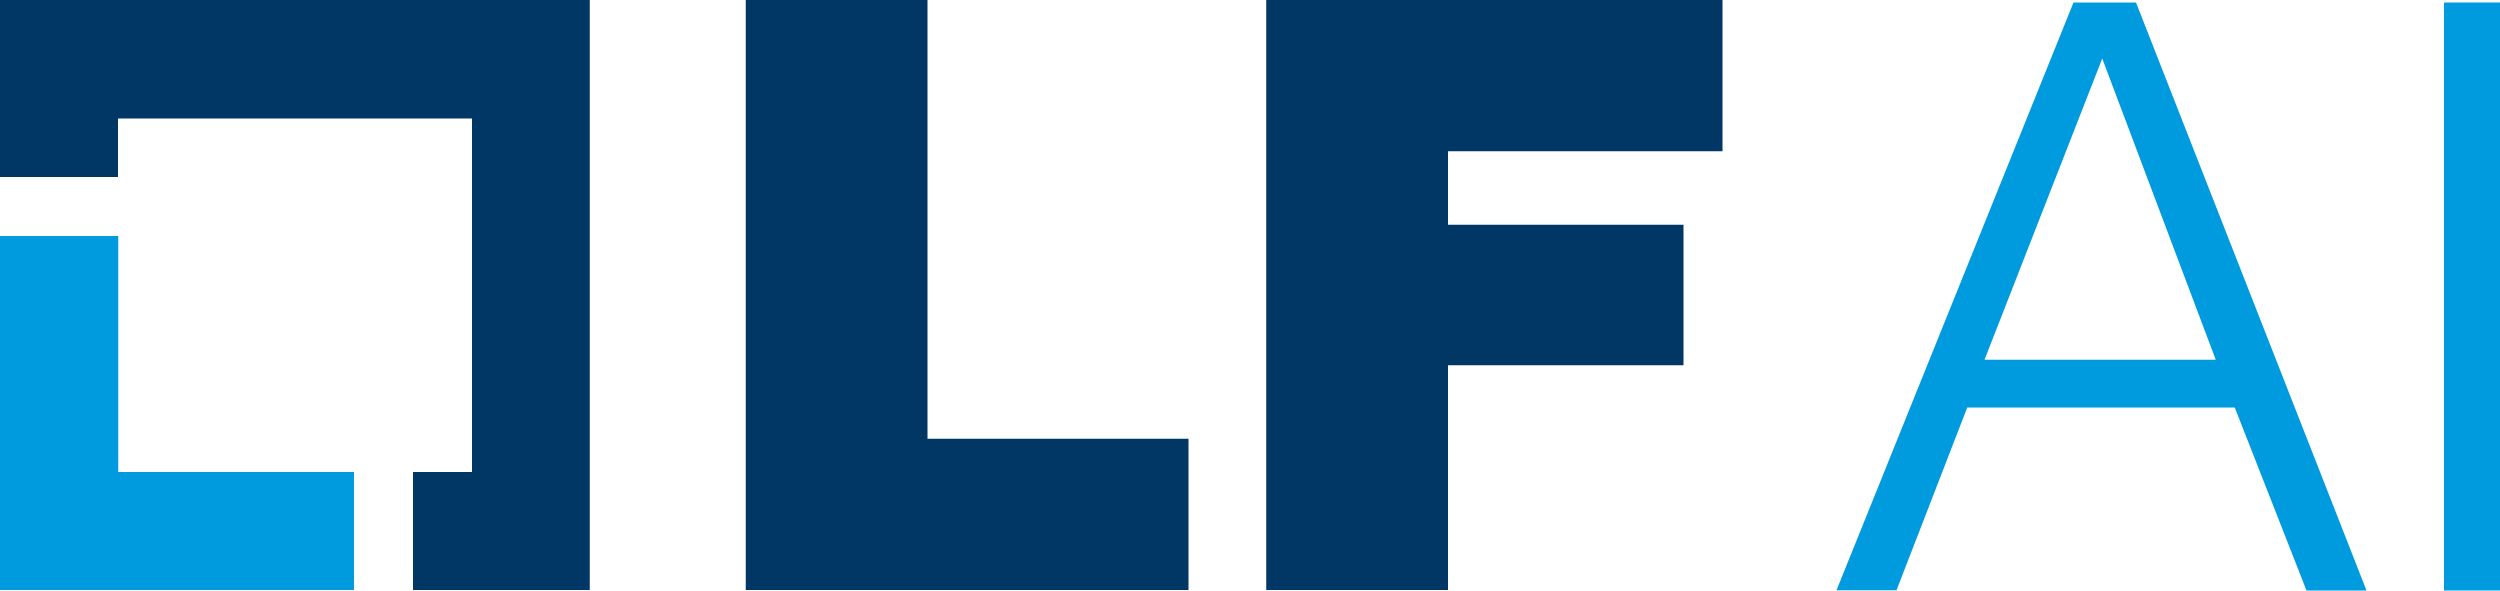
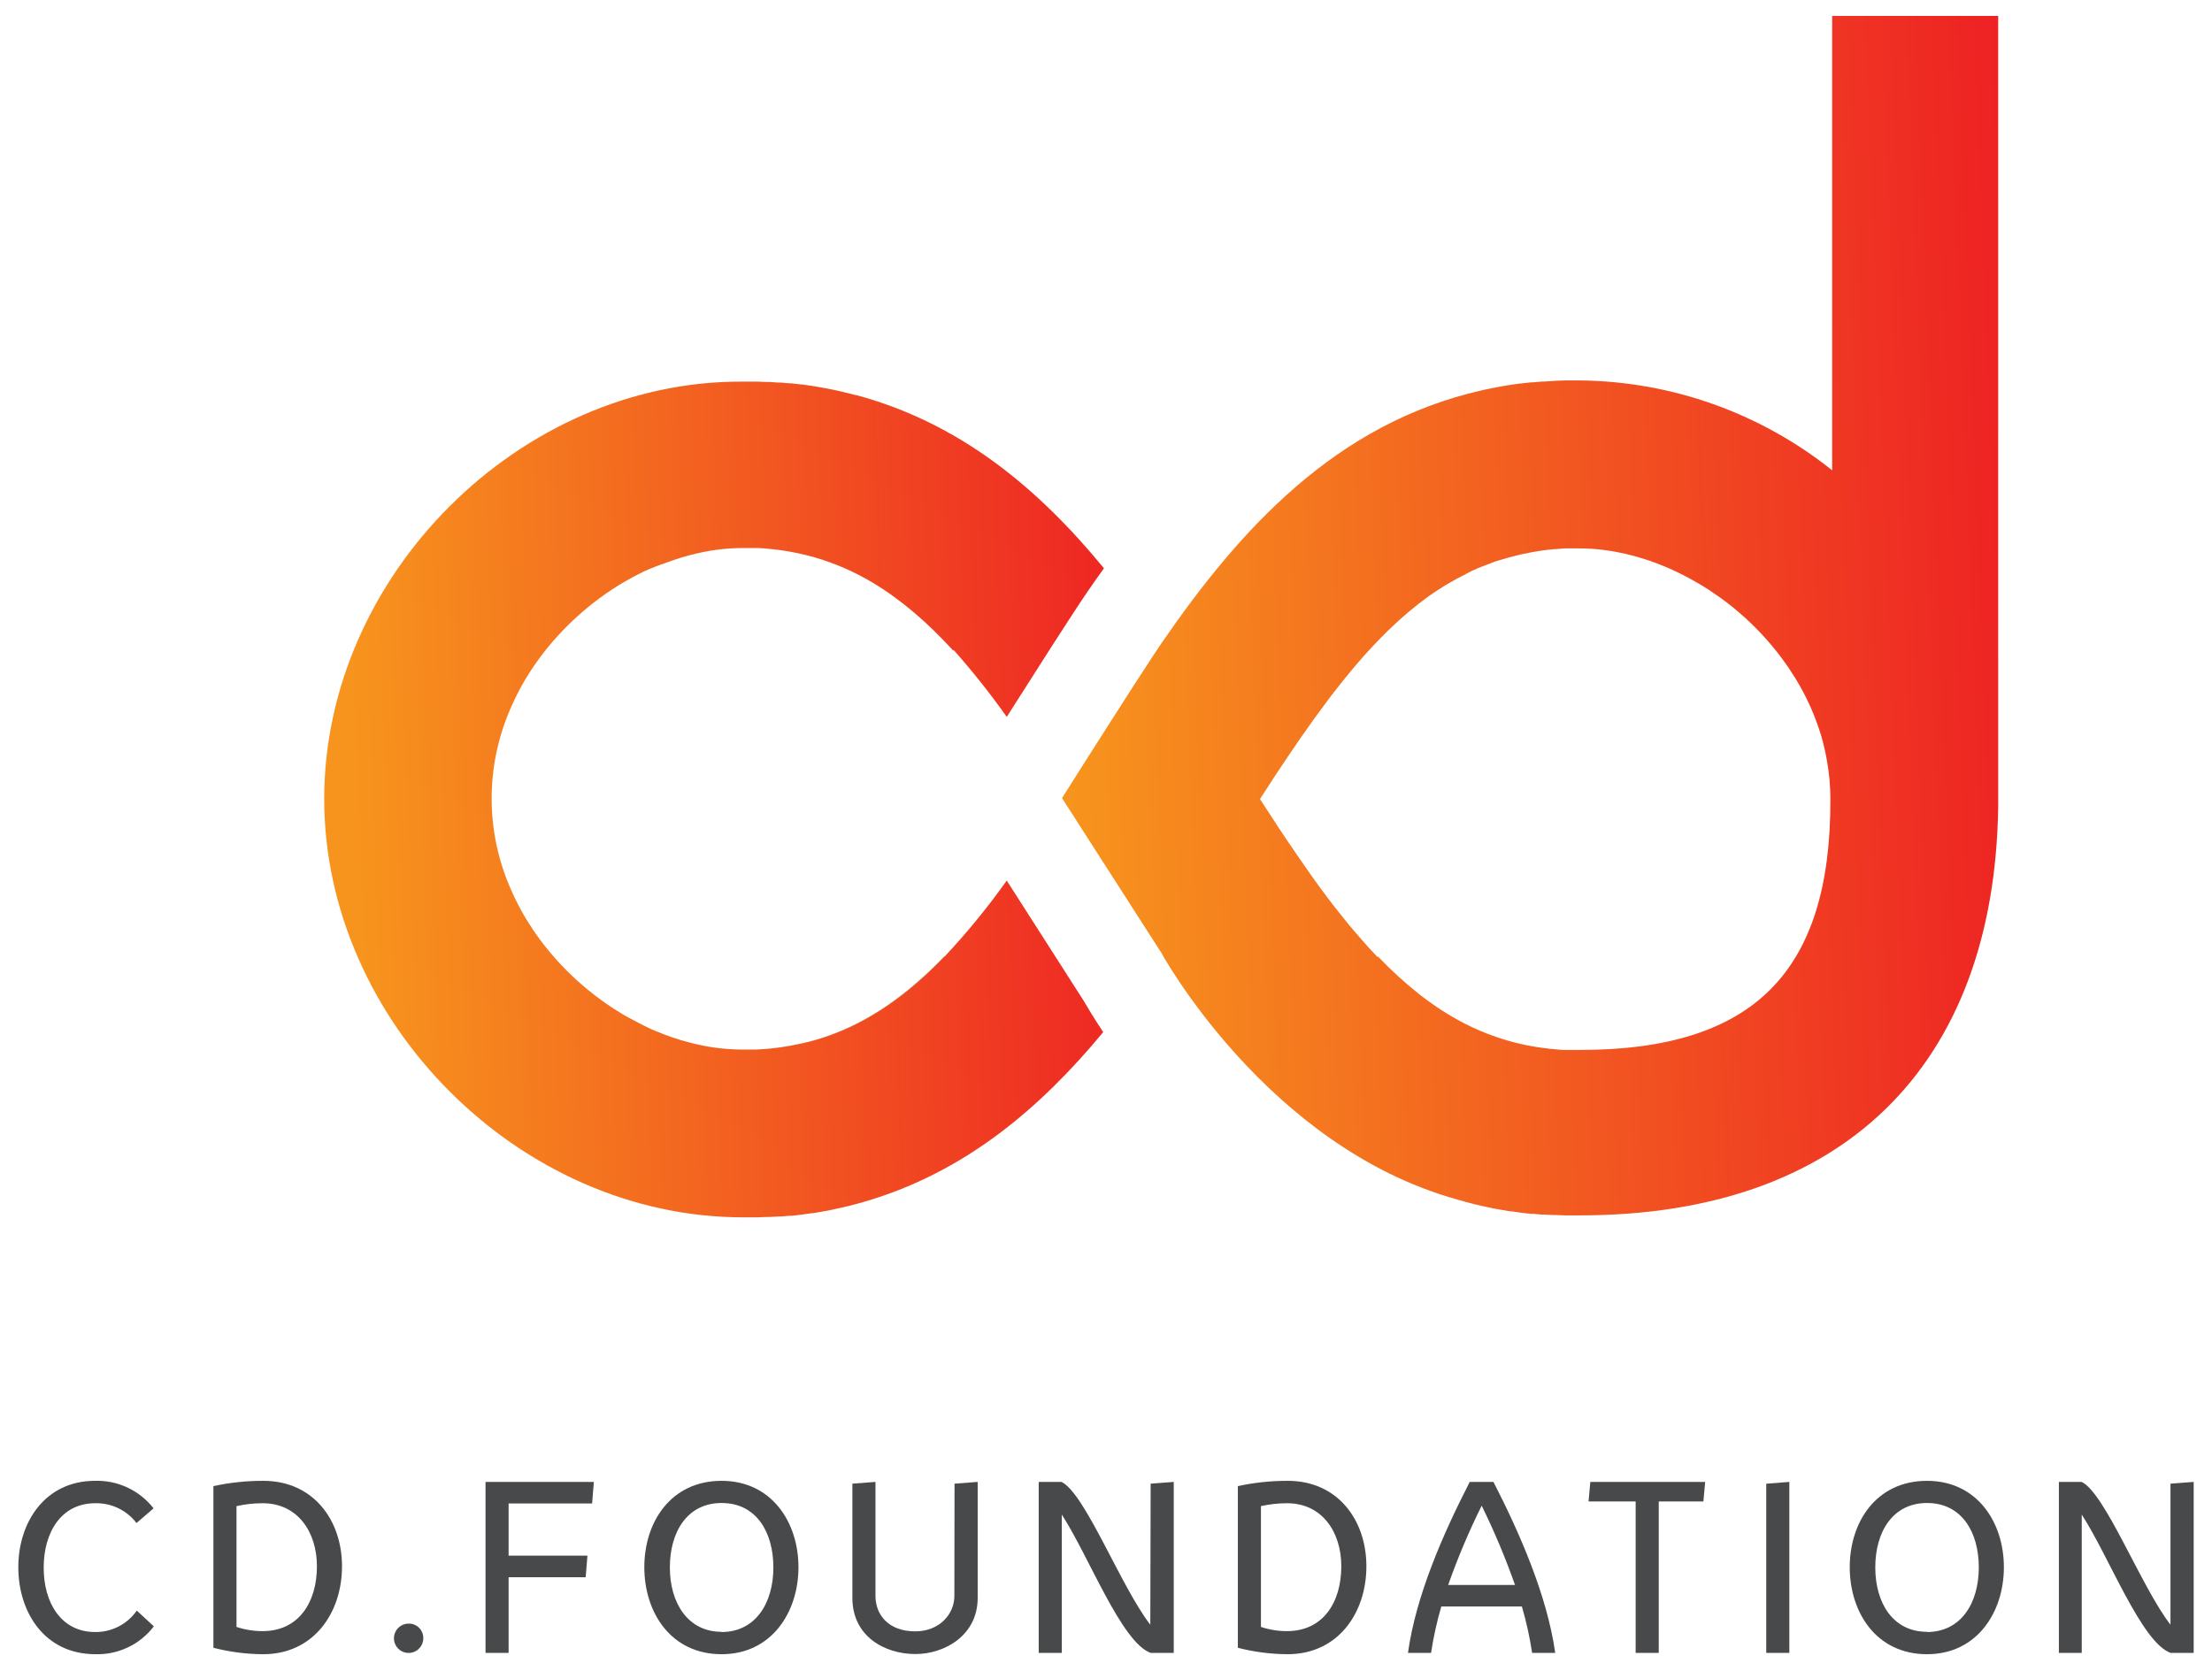
- <svg xmlns="http://www.w3.org/2000/svg" version="1.1" id="Layer_1" x="0px" y="0px" viewBox="0 0 1000 236.1" style="enable-background:new 0 0 1000 236.1;" xml:space="preserve">
-   <style type="text/css">
- 	.Graphic_x0020_Style_x0020_3{fill:none;}
- 	.st0{fill:#009ADE;}
- 	.st1{fill:#003764;}
- </style>
-   <g>
-     <g>
-       <polygon class="st0" points="47.3,188.8 47.3,94.4 0,94.4 0,236 141.6,236 141.6,188.8   " />
-       <polygon class="st1" points="235.9,0 0,0 0,70.8 47.2,70.8 47.2,47.4 188.8,47.4 188.8,188.8 165.2,188.8 165.2,236 235.9,236       " />
-     </g>
-     <g>
-       <path class="st1" d="M298.3,0H371v175.5h104.4V236H298.3V0z" />
-       <path class="st1" d="M506.5,0H689v60.5H579.2v29.4h94.2v56.2h-94.2V236h-72.7V0z" />
-     </g>
-     <path class="st0" d="M829.4,1h25l92.2,235.2h-24L893.9,163h-107l-28.3,73.1h-24L829.4,1z M793.8,143.9h92.5L840.9,23.4L793.8,143.9   z" />
-     <path class="st0" d="M977.6,1h22.4v235.2h-22.4V1z" />
-   </g>
+ <svg xmlns="http://www.w3.org/2000/svg" xmlns:xlink="http://www.w3.org/1999/xlink" id="Layer_1" data-name="Layer 1" viewBox="0 0 388.9 293.71">
+   <defs>
+     <style>.cls-1{fill:#48494a;}.cls-2{fill:#c49a6c;}.cls-3{fill:url(#linear-gradient);}.cls-4{fill:url(#linear-gradient-2);}.cls-5{fill:url(#linear-gradient-3);}.cls-6{fill:url(#linear-gradient-4);}.cls-7{fill:url(#linear-gradient-5);}</style>
+     <linearGradient id="linear-gradient" x1="208.87" y1="137.52" x2="62.58" y2="143.07" gradientUnits="userSpaceOnUse">
+       <stop offset="0" stop-color="#ed1c24" />
+       <stop offset="1" stop-color="#f7941d" />
+     </linearGradient>
+     <linearGradient id="linear-gradient-2" x1="210.54" y1="181.6" x2="64.26" y2="187.16" xlink:href="#linear-gradient" />
+     <linearGradient id="linear-gradient-3" x1="207.93" y1="112.86" x2="61.65" y2="118.42" xlink:href="#linear-gradient" />
+     <linearGradient id="linear-gradient-4" x1="207.2" y1="93.5" x2="60.91" y2="99.05" xlink:href="#linear-gradient" />
+     <linearGradient id="linear-gradient-5" x1="363.55" y1="105.98" x2="187.01" y2="112.92" xlink:href="#linear-gradient" />
+   </defs>
+   <path class="cls-1" d="M16.74,287c-6,0-9.06-5.15-9.06-11.32s3.05-11.33,9.06-11.33A8.87,8.87,0,0,1,24,267.83l3-2.58a12.58,12.58,0,0,0-10.31-4.84c-8.71,0-13.47,7.22-13.47,15.19s4.65,15.3,13.55,15.3A12.48,12.48,0,0,0,27.05,286l-3-2.77A8.8,8.8,0,0,1,16.74,287Z" />
+   <path class="cls-1" d="M46.3,260.41a40.82,40.82,0,0,0-8.78.93v28.43a35.92,35.92,0,0,0,8.75,1.13c8.9,0,13.86-7.3,13.86-15.46S55.05,260.41,46.3,260.41Zm-.11,26.43a14.21,14.21,0,0,1-4.61-.74V264.86a21,21,0,0,1,4.61-.51c6.09,0,9.53,5,9.53,11.09C55.72,281.77,52.51,286.84,46.19,286.84Z" />
+   <path class="cls-1" d="M71.92,285.52a2.58,2.58,0,1,0,2.5,2.53A2.52,2.52,0,0,0,71.92,285.52Z" />
+   <polygon class="cls-1" points="85.36 290.67 89.42 290.67 89.42 277.36 102.97 277.36 103.28 273.57 89.42 273.57 89.42 264.39 104.1 264.39 104.41 260.6 85.36 260.6 85.36 290.67" />
+   <path class="cls-1" d="M126.87,260.41c-8.94,0-13.59,7.26-13.59,15.19s4.65,15.3,13.59,15.3c8.75,0,13.51-7.34,13.51-15.3S135.62,260.41,126.87,260.41Zm0,26.55c-6,0-9.1-5.15-9.1-11.32s3-11.33,9.1-11.33,9.1,5.12,9.1,11.33S132.88,287,126.83,287Z" />
+   <path class="cls-1" d="M167.79,280.67c0,3.17-2.61,6.21-6.87,6.21-4.8,0-7-3-7-6.21V260.6l-4.06.31V281c0,6.75,5.66,9.87,11.09,9.87,5.12,0,10.94-3.27,10.94-9.87V260.6l-4.07.31Z" />
+   <path class="cls-1" d="M202.24,285.71c-5.12-6.56-11.48-23.15-15.62-25.11h-4v30.07h4.06l0-24.33c4.8,7.42,10.5,22.49,15.62,24.33h4.06V260.6l-4.06.31Z" />
+   <path class="cls-1" d="M226.41,260.41a40.75,40.75,0,0,0-8.78.93v28.43a35.9,35.9,0,0,0,8.74,1.13c8.91,0,13.86-7.3,13.86-15.46S235.16,260.41,226.41,260.41Zm-.12,26.43a14.2,14.2,0,0,1-4.6-.74V264.86a20.93,20.93,0,0,1,4.6-.51c6.1,0,9.53,5,9.53,11.09C235.82,281.77,232.62,286.84,226.29,286.84Z" />
+   <path class="cls-1" d="M258.4,260.6c-4.69,9.14-9.46,20-10.86,30.07h4.06a62.59,62.59,0,0,1,1.8-8.16h14.17a62.59,62.59,0,0,1,1.8,8.16h4.06c-1.41-10-6.17-20.93-10.86-30.07Zm-3.79,18.12a123.62,123.62,0,0,1,5.89-13.94,129.23,129.23,0,0,1,5.86,13.94Z" />
+   <polygon class="cls-1" points="279.29 264.04 287.57 264.04 287.57 290.67 291.63 290.67 291.63 264.04 299.48 264.04 299.79 260.6 279.6 260.6 279.29 264.04" />
+   <polygon class="cls-1" points="310.53 290.67 314.59 290.67 314.59 260.6 310.53 260.92 310.53 290.67" />
+   <path class="cls-1" d="M338.8,260.41c-8.94,0-13.59,7.26-13.59,15.19s4.65,15.3,13.59,15.3c8.75,0,13.51-7.34,13.51-15.3S347.55,260.41,338.8,260.41Zm0,26.55c-6.05,0-9.1-5.15-9.1-11.32s3-11.33,9.1-11.33,9.1,5.12,9.1,11.33S344.82,287,338.76,287Z" />
+   <path class="cls-1" d="M381.6,260.91v24.8c-5.11-6.56-11.48-23.15-15.62-25.11h-4v30.07H366l0-24.33c4.81,7.42,10.51,22.49,15.62,24.33h4.06V260.6Z" />
+   <path class="cls-2" d="M137.17,184.19c1.42-.19,2.8-.44,4.15-.76s2.66-.69,4-1.12c7.72-2.62,14.41-7.41,20.81-14.07l-.08-.1C157.5,177,148.49,182.64,137.17,184.19Z" />
+   <path class="cls-3" d="M177,154.85a127.34,127.34,0,0,1-10.95,13.39c-6.4,6.66-13.09,11.45-20.81,14.07-1.29.43-2.61.81-4,1.12s-2.73.57-4.15.76c-.47.07-.94.13-1.42.18l-.77.07c-.61.05-1.22.1-1.84.13h-.37c-.73,0-1.47,0-2.22,0a35.73,35.73,0,0,1-7.76-.88A42.19,42.19,0,0,1,117,182c-1.29-.49-2.56-1-3.82-1.65s-2.5-1.28-3.72-2a50.23,50.23,0,0,1-14.44-13c-.87-1.17-1.69-2.39-2.46-3.64-.38-.63-.74-1.26-1.09-1.91a43.89,43.89,0,0,1-1.91-4,39.44,39.44,0,0,1,0-30.75,43.89,43.89,0,0,1,1.91-4c.35-.65.71-1.28,1.09-1.91.77-1.25,1.59-2.47,2.46-3.64a50.41,50.41,0,0,1,14.44-13c1.22-.72,2.46-1.39,3.72-2A41.13,41.13,0,0,1,117,99a42.19,42.19,0,0,1,5.83-1.75,35.73,35.73,0,0,1,7.76-.88c.73,0,1.46,0,2.18,0h.46c.61,0,1.22.08,1.82.13l.88.09.86.1c1.52.2,3,.47,4.45.81.72.17,1.43.36,2.13.56a43.21,43.21,0,0,1,10,4.37c1.26.75,2.49,1.56,3.71,2.44a62.88,62.88,0,0,1,7.08,6q1.72,1.68,3.43,3.54l.07-.11A134.56,134.56,0,0,1,177,126.07c4.59-7.24,11.53-18.12,14-21.73,1-1.45,2-2.92,3.09-4.4C182.66,86,168.91,74.42,150.54,69.48l-.13,0c-.89-.24-1.78-.46-2.69-.67l-.38-.09c-.88-.19-1.77-.37-2.66-.53l-.53-.1c-1-.18-2.09-.34-3.16-.48l-.12,0c-.58-.08-1.16-.14-1.75-.2l-.33,0-1.58-.14-.48,0-1.48-.1-.57,0-1.5-.06-.56,0-2.07,0C91.34,66.9,57,101.28,57,140.48s34.38,73.59,73.59,73.59l2.06,0,.59,0,1.46-.06.62,0,1.41-.08.57,0,1.44-.13.48,0,1.53-.18.35-.05,1.66-.23.18,0c1-.16,2-.34,3-.53l.55-.12c.81-.17,1.61-.35,2.41-.54l.49-.12c.85-.22,1.7-.44,2.54-.69l.2-.06c17.5-5.13,30.75-16.37,41.83-29.78-1.72-2.59-2.87-4.53-3.41-5.47Z" />
+   <path class="cls-4" d="M133,184.58h.19c.62,0,1.23-.08,1.84-.13-.61.05-1.22.1-1.85.13Z" />
+   <polygon class="cls-5" points="167.59 114.34 167.52 114.45 167.52 114.45 167.59 114.34" />
+   <path class="cls-6" d="M133,96.39h-.23c-.72,0-1.45,0-2.18,0,.73,0,1.46,0,2.18,0Z" />
+   <path class="cls-7" d="M322.12,2.8V82.71a72.19,72.19,0,0,0-44.4-15.81l-2.07,0-.56,0-1.5.06L273,67l-1.48.1-.48,0-1.58.14-.33,0c-.59.06-1.17.12-1.75.2l-.13,0c-1.06.13-2.11.3-3.15.48l-.53.1c-.9.16-1.78.34-2.66.53l-.38.09c-25.62,5.79-42.49,24.32-56.41,44.59h0c-.59.86-1.14,1.73-1.72,2.59-1.9,2.89-4.61,7.11-7.29,11.31-3.52,5.51-7,11-8.39,13.22l17.41,27.13h0s18.57,34.16,52.07,43.46l.2.06c.84.25,1.69.47,2.54.69l.49.12c.79.2,1.6.37,2.41.54l.55.12c1,.19,2,.37,3,.53l.18,0,1.66.23.35.05,1.53.18.48,0,1.44.13.57,0,1.41.08.62,0,1.46.06.59,0,2.06,0c46.18,0,72.9-26.14,73.57-71.81h0V2.8Zm-44.4,181.84c-.75,0-1.49,0-2.22,0l-.37,0c-.62,0-1.23-.08-1.84-.13l-.77-.07c-.48-.05-.95-.11-1.42-.18a41.43,41.43,0,0,1-8.08-1.92,41.88,41.88,0,0,1-5.6-2.39,47.1,47.1,0,0,1-5.28-3.18c-.85-.59-1.7-1.21-2.54-1.87a69.56,69.56,0,0,1-7.33-6.69l-.08.1h0c-1.06-1.1-2.1-2.27-3.15-3.47-.13-.14-.25-.3-.38-.45-.53-.61-1.06-1.22-1.59-1.87s-.95-1.18-1.42-1.77-.75-.93-1.13-1.42c-1.7-2.19-3.39-4.51-5.11-7-.59-.84-1.18-1.71-1.78-2.58-.32-.48-.65-1-1-1.46-.57-.86-1.15-1.7-1.73-2.58l-.3-.46c-1-1.53-2-3.11-3.08-4.73q2.49-3.89,4.91-7.48c1.61-2.39,3.2-4.69,4.78-6.87s3.14-4.26,4.72-6.23,3.14-3.82,4.73-5.56q1.71-1.86,3.43-3.54c1.16-1.13,2.32-2.19,3.51-3.19s2.37-1.93,3.59-2.81a48.62,48.62,0,0,1,6.54-3.9c.28-.14.56-.31.85-.45l.19-.1c1.19-.55,2.4-1,3.63-1.46l.41-.17c.23-.07.47-.12.7-.2.92-.3,1.87-.57,2.82-.8l1.16-.29c1.31-.28,2.64-.53,4-.71l.86-.1.88-.09c.6,0,1.21-.1,1.82-.13l.46,0c.72,0,1.45,0,2.18,0a35.82,35.82,0,0,1,3.86.22,40.53,40.53,0,0,1,5.85,1.14c1.3.36,2.6.78,3.88,1.27a41.13,41.13,0,0,1,3.82,1.65c1.26.61,2.5,1.28,3.72,2s2.42,1.52,3.58,2.35,2.3,1.73,3.4,2.68a49.35,49.35,0,0,1,7.46,8c.87,1.17,1.69,2.39,2.46,3.64a43.11,43.11,0,0,1,4.49,10.06,40,40,0,0,1,1,4.36,38.47,38.47,0,0,1,.6,6.83C321.87,171,308.25,184.64,277.72,184.64Z" />
</svg>
